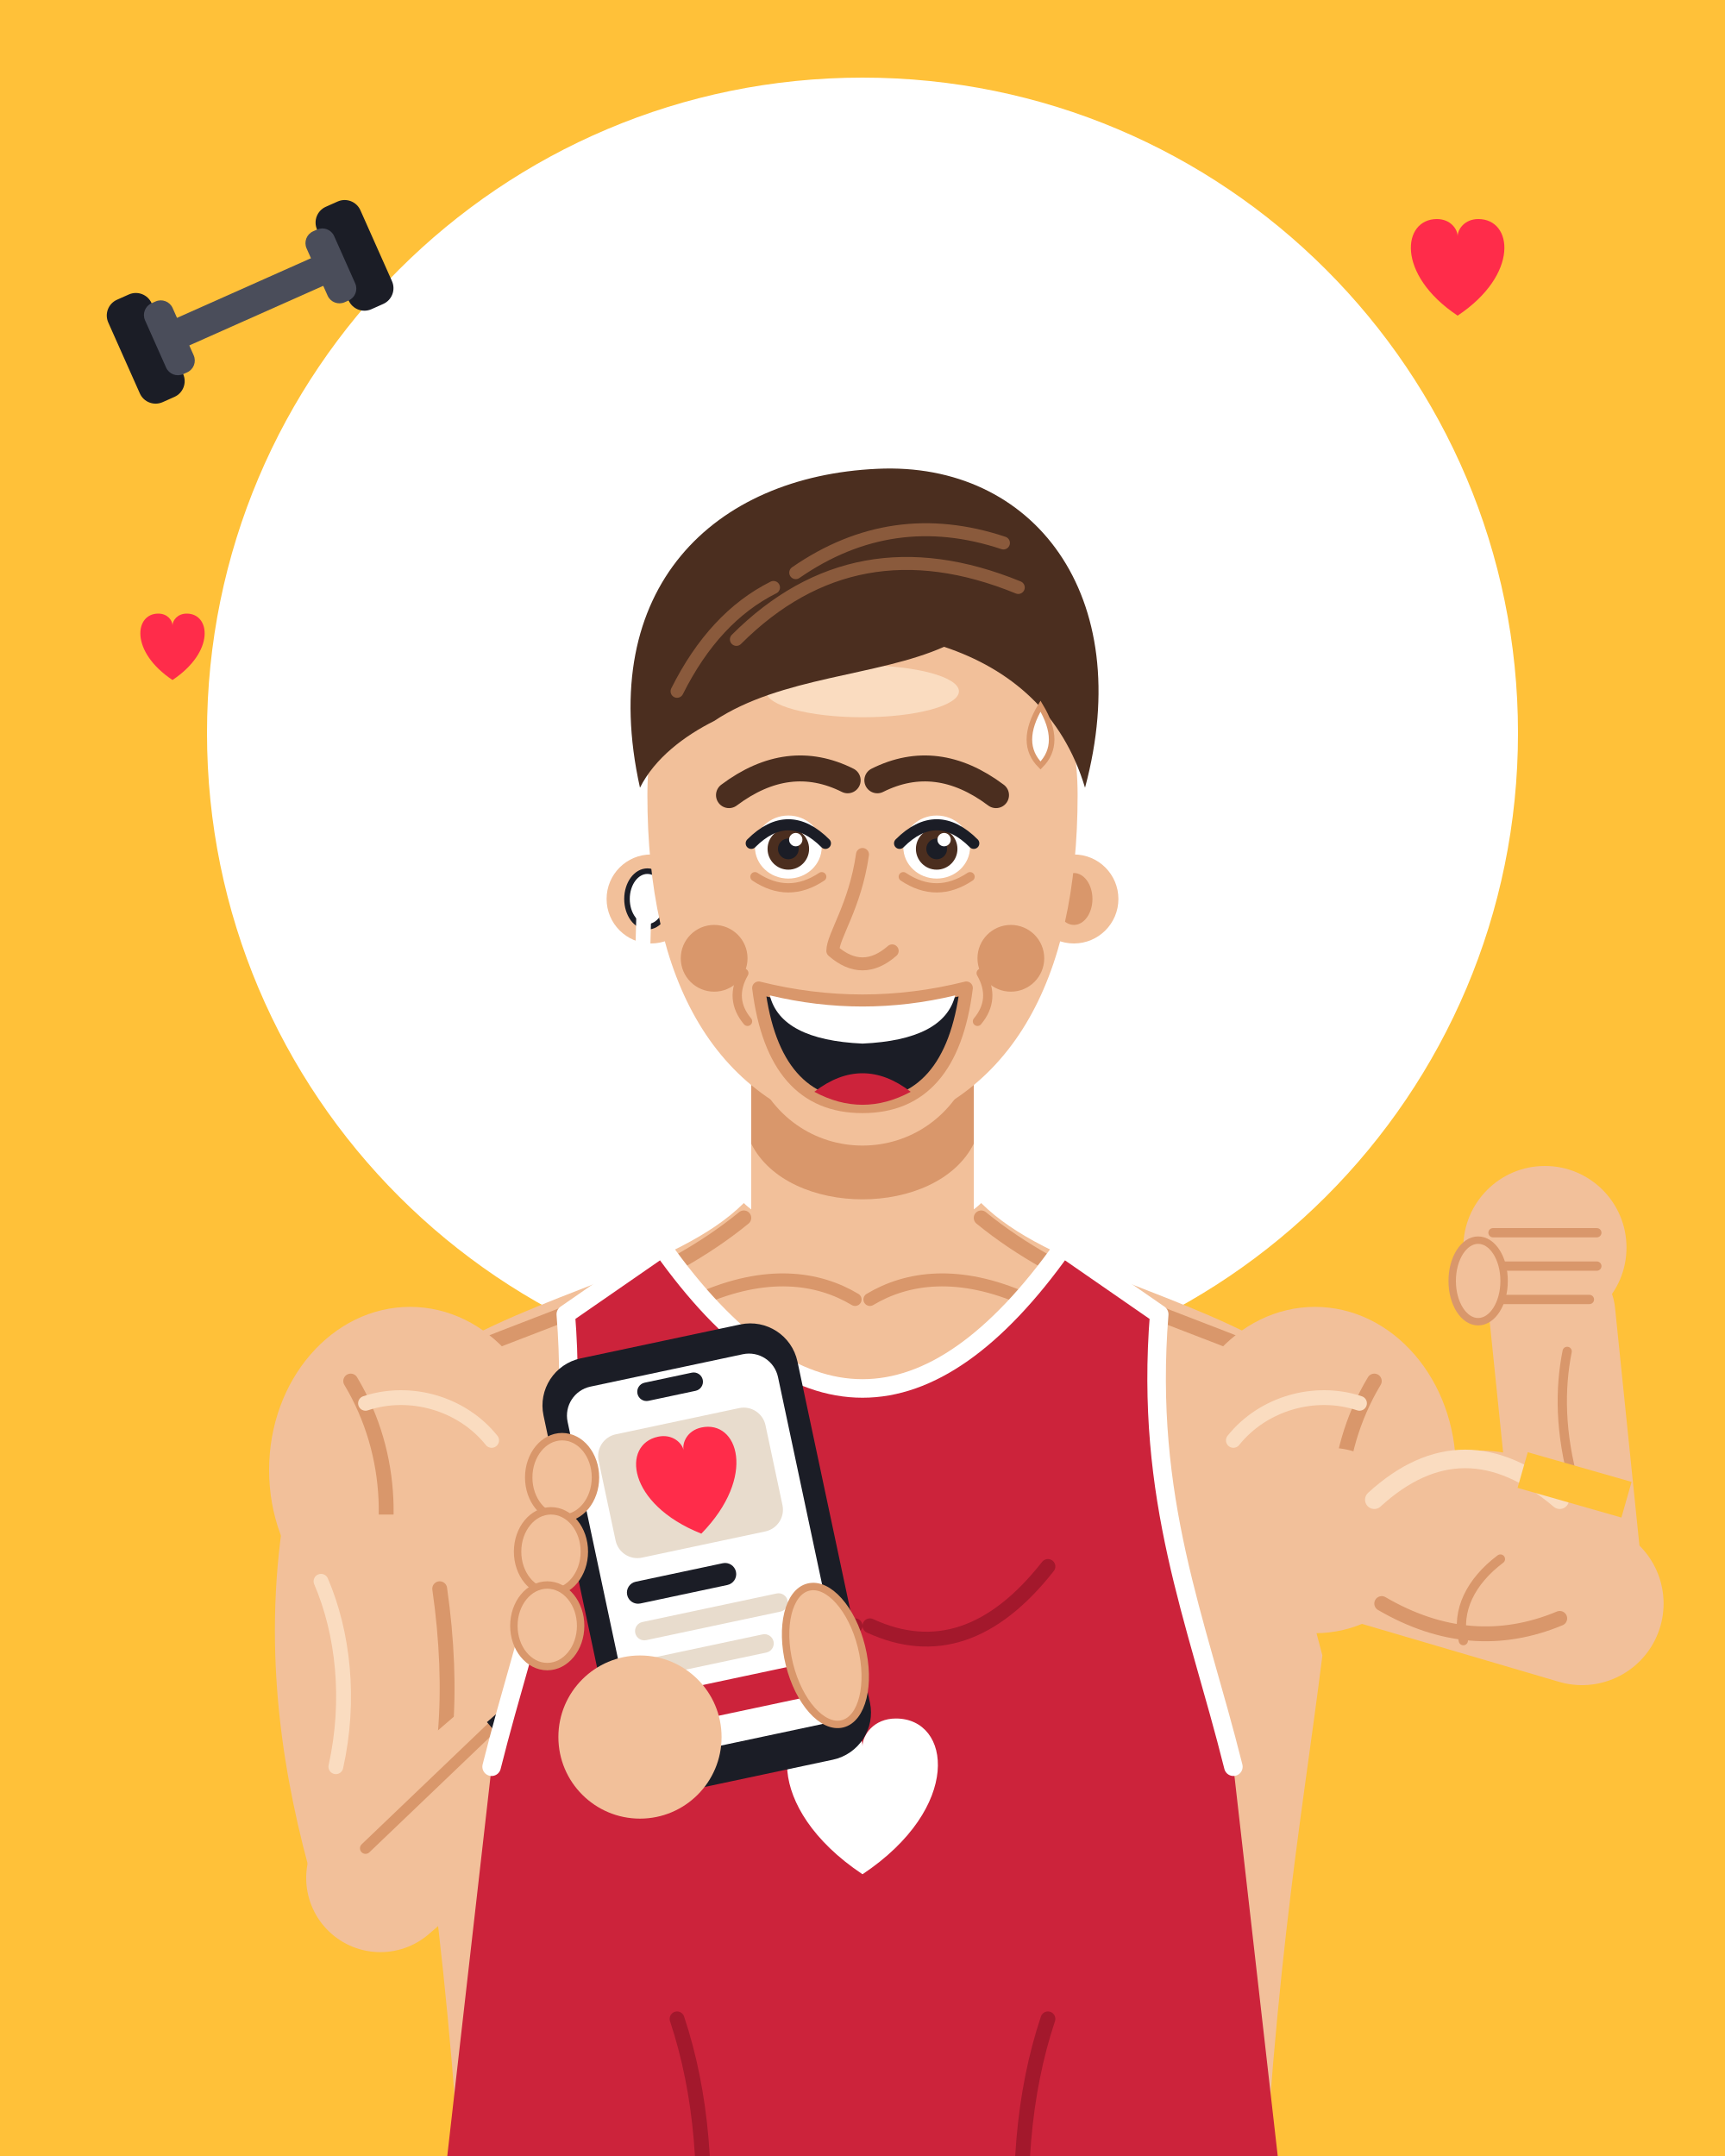
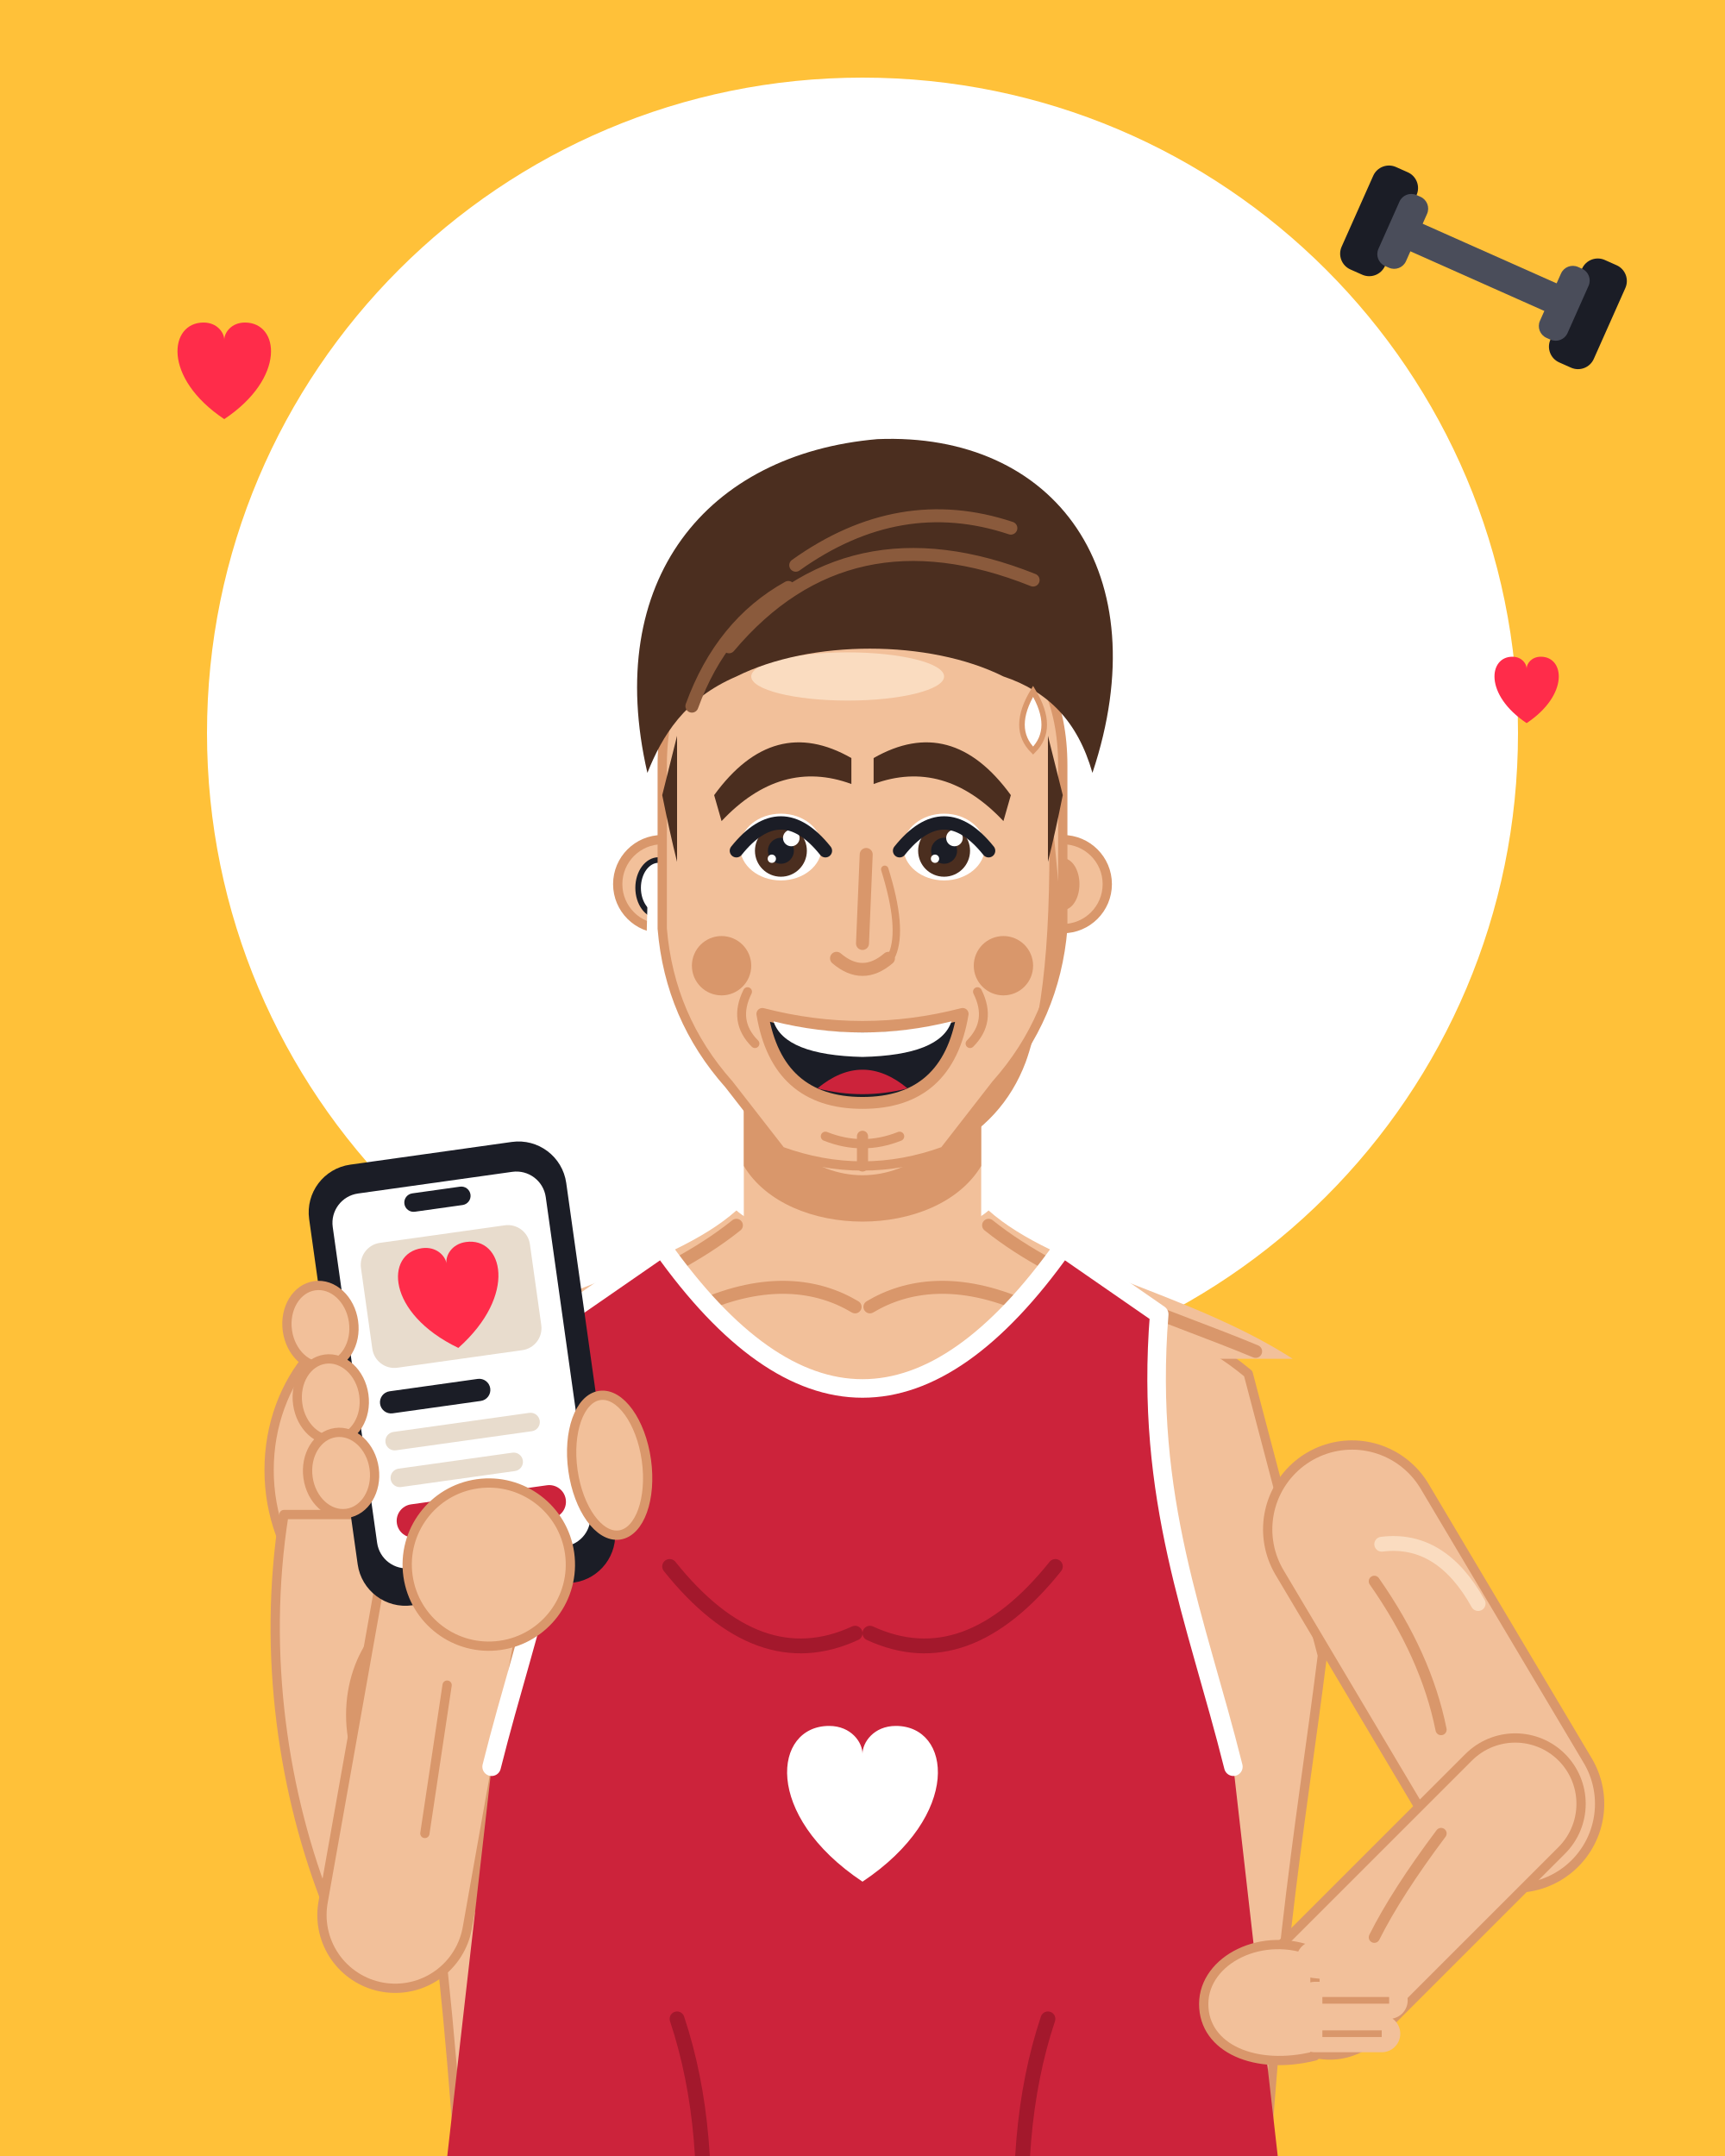
<svg xmlns="http://www.w3.org/2000/svg" viewBox="0 0 400 500" role="img">
  <rect width="400" height="500" fill="#FFC139" />
  <circle cx="200" cy="170" r="152" fill="#FFFFFF" />
-   <g transform="translate(58 70) rotate(-24)">
+   <g transform="translate(344 62) rotate(24)">
    <rect x="-22" y="-3.5" width="44" height="7" rx="3" fill="#4A4D5A" />
    <rect x="-32" y="-13" width="11" height="26" rx="4" fill="#1B1D26" />
    <rect x="-24" y="-9" width="7" height="18" rx="3" fill="#4A4D5A" />
    <rect x="21" y="-13" width="11" height="26" rx="4" fill="#1B1D26" />
    <rect x="17" y="-9" width="7" height="18" rx="3" fill="#4A4D5A" />
  </g>
-   <path d="M0 14 C-18 2 -16 -14 -6 -14 C-2 -14 0 -11 0 -9 C0 -11 2 -14 6 -14 C16 -14 18 2 0 14 Z" transform="translate(338 62) scale(0.8)" fill="#FF2C4A" />
-   <path d="M0 14 C-18 2 -16 -14 -6 -14 C-2 -14 0 -11 0 -9 C0 -11 2 -14 6 -14 C16 -14 18 2 0 14 Z" transform="translate(40 150) scale(0.55)" fill="#FF2C4A" />
-   <path d="M0 -12 Q2 -2 12 0 Q2 2 0 12 Q-2 2 -12 0 Q-2 -2 0 -12 Z" transform="translate(310 120) scale(0.9)" fill="#FFFFFF" />
-   <path d="M0 -12 Q2 -2 12 0 Q2 2 0 12 Q-2 2 -12 0 Q-2 -2 0 -12 Z" transform="translate(96 120) scale(0.6)" fill="#FFFFFF" />
+   <path d="M0 14 C-18 2 -16 -14 -6 -14 C-2 -14 0 -11 0 -9 C0 -11 2 -14 6 -14 C16 -14 18 2 0 14 Z" transform="translate(52 86) scale(0.8)" fill="#FF2C4A" />
+   <path d="M0 14 C-18 2 -16 -14 -6 -14 C-2 -14 0 -11 0 -9 C0 -11 2 -14 6 -14 C16 -14 18 2 0 14 Z" transform="translate(354 160) scale(0.55)" fill="#FF2C4A" />
+   <path d="M0 -12 Q2 -2 12 0 Q2 2 0 12 Q-2 2 -12 0 Q-2 -2 0 -12 Z" transform="translate(318 112) scale(0.9)" fill="#FFFFFF" />
+   <path d="M0 -12 Q2 -2 12 0 Q2 2 0 12 Q-2 2 -12 0 Q-2 -2 0 -12 Z" transform="translate(60 190) scale(0.6)" fill="#FFFFFF" />
  <g transform="translate(28 64) scale(0.86)">
-     <path d="M96 296 C120 276 160 268 200 268 C240 268 280 276 304 296 L324 372 C318 420 310 460 306 560 L94 560 C90 460 82 420 76 372 Z" fill="#F2C09A" />
-     <path d="M170 212 L170 262 C170 278 230 278 230 262 L230 212 Z" fill="#F2C09A" />
-     <path d="M170 212 C180 242 220 242 230 212 L230 234 C220 254 180 254 170 234 Z" fill="#D9976B" />
-     <path d="M168 250 C150 268 112 274 84 292 L316 292 C288 274 250 268 232 250 C220 262 180 262 168 250 Z" fill="#F2C09A" />
-     <path d="M168 254 C146 272 118 280 94 290 M232 254 C254 272 282 280 306 290" fill="none" stroke="#D9976B" stroke-width="4" stroke-linecap="round" />
-     <path d="M156 276 C174 268 188 270 198 276 M244 276 C226 268 212 270 202 276" fill="none" stroke="#D9976B" stroke-width="3.5" stroke-linecap="round" />
-     <ellipse cx="78" cy="322" rx="38" ry="44" fill="#F2C09A" />
-     <ellipse cx="322" cy="322" rx="38" ry="44" fill="#F2C09A" />
-     <path d="M62 298 C74 318 74 342 66 360 M338 298 C326 318 326 342 334 360" fill="none" stroke="#D9976B" stroke-width="4" stroke-linecap="round" />
-     <path d="M66 304 C78 300 92 304 100 314 M334 304 C322 300 308 304 300 314" fill="none" stroke="#FADCC0" stroke-width="4" stroke-linecap="round" />
-     <path d="M44 334 C38 372 44 406 52 434 L92 434 C98 404 100 366 112 334 Z" fill="#F2C09A" />
-     <path d="M86 354 C90 382 88 406 80 426" fill="none" stroke="#D9976B" stroke-width="4" stroke-linecap="round" />
-     <path d="M54 352 C60 366 62 384 58 402" fill="none" stroke="#FADCC0" stroke-width="4" stroke-linecap="round" />
-     <path d="M70 432 L128 382" fill="none" stroke="#F2C09A" stroke-width="40" stroke-linecap="round" />
-     <path d="M66 424 L112 380" fill="none" stroke="#D9976B" stroke-width="3" stroke-linecap="round" />
-     <path d="M104 396 L120 382" stroke="#1B1D26" stroke-width="16" />
-     <circle cx="111" cy="389" r="5.5" fill="#FFFFFF" />
-     <path d="M326 338 L394 358" fill="none" stroke="#F2C09A" stroke-width="44" stroke-linecap="round" />
-     <path d="M394 358 L386 280" fill="none" stroke="#F2C09A" stroke-width="34" stroke-linecap="round" />
-     <ellipse cx="362" cy="338" rx="32" ry="21" transform="rotate(-8 362 338)" fill="#F2C09A" />
-     <path d="M338 330 Q362 308 388 330" fill="none" stroke="#FADCC0" stroke-width="5" stroke-linecap="round" />
-     <path d="M340 358 Q364 372 388 362" fill="none" stroke="#D9976B" stroke-width="4" stroke-linecap="round" />
-     <path d="M372 346 C364 352 360 360 362 368 M392 326 C388 312 388 300 390 290" fill="none" stroke="#D9976B" stroke-width="2.5" stroke-linecap="round" />
-     <path d="M378 322 L406 330" stroke="#FFC139" stroke-width="10" />
-     <circle cx="384" cy="262" r="22" fill="#F2C09A" />
-     <path d="M370 258 L398 258 M370 267 L398 267 M372 276 L396 276" fill="none" stroke="#D9976B" stroke-width="2.5" stroke-linecap="round" />
-     <ellipse cx="366" cy="271" rx="7" ry="11" fill="#F2C09A" stroke="#D9976B" stroke-width="2" />
+     <path d="M96 296 C120 276 160 268 200 268 C240 268 280 276 304 296 L324 372 C318 420 310 460 306 560 L94 560 C90 460 82 420 76 372 Z" fill="#F2C09A" stroke="#D9976B" stroke-width="2.5" stroke-linejoin="round" stroke-linecap="round" />
+     <path d="M168 214 L168 266 C168 282 232 282 232 266 L232 214 Z" fill="#F2C09A" />
+     <path d="M168 214 C180 252 220 252 232 214 L232 240 C220 260 180 260 168 240 Z" fill="#D9976B" />
+     <path d="M166 252 C148 268 112 274 84 292 L316 292 C288 274 252 268 234 252 C220 264 180 264 166 252 Z" fill="#F2C09A" />
+     <path d="M166 256 C146 272 118 280 94 290 M234 256 C254 272 282 280 306 290 M156 278 C174 270 188 272 198 278 M244 278 C226 270 212 272 202 278" fill="none" stroke="#D9976B" stroke-width="3.5" stroke-linecap="round" />
+     <ellipse cx="78" cy="322" rx="38" ry="44" fill="#F2C09A" stroke="#D9976B" stroke-width="2.5" stroke-linejoin="round" stroke-linecap="round" />
+     <path d="M66 304 C78 300 92 304 100 314" fill="none" stroke="#FADCC0" stroke-width="4" stroke-linecap="round" />
+     <path d="M44 334 C38 372 44 410 56 440 L98 440 C102 406 102 366 112 334 Z" fill="#F2C09A" stroke="#D9976B" stroke-width="2.5" stroke-linejoin="round" stroke-linecap="round" />
+     <ellipse cx="86" cy="388" rx="24" ry="30" fill="#F2C09A" stroke="#D9976B" stroke-width="2.5" stroke-linejoin="round" stroke-linecap="round" />
+     <path d="M72 372 Q86 360 100 372" fill="none" stroke="#FADCC0" stroke-width="4" stroke-linecap="round" />
+     <path d="M78 410 Q88 418 98 410" fill="none" stroke="#D9976B" stroke-width="3" stroke-linecap="round" />
+     <path d="M74 442 L90 352" fill="none" stroke="#D9976B" stroke-width="42" stroke-linecap="round" />
+     <path d="M74 442 L90 352" fill="none" stroke="#F2C09A" stroke-width="37" stroke-linecap="round" />
+     <path d="M82 420 L88 380" fill="none" stroke="#D9976B" stroke-width="2.5" stroke-linecap="round" />
    <path d="M120 280 L146 262 Q200 338 254 262 L280 280 C276 330 290 362 300 402 L318 560 L82 560 L100 402 C110 362 124 330 120 280 Z" fill="#CC233B" />
    <path d="M120 280 L146 262 Q200 338 254 262 L280 280 M120 280 C124 330 110 362 100 402 M280 280 C276 330 290 362 300 402" fill="none" stroke="#FFFFFF" stroke-width="5" stroke-linejoin="round" stroke-linecap="round" />
-     <path d="M150 348 Q172 376 198 364 M250 348 Q228 376 202 364 M150 470 Q160 500 156 540 M250 470 Q240 500 244 540" fill="none" stroke="#A3182C" stroke-width="4" stroke-linecap="round" />
-     <path d="M0 14 C-18 2 -16 -14 -6 -14 C-2 -14 0 -11 0 -9 C0 -11 2 -14 6 -14 C16 -14 18 2 0 14 Z" transform="translate(200 410) scale(1.5)" fill="#FFFFFF" />
-     <circle cx="143" cy="168" r="12" fill="#F2C09A" />
-     <circle cx="257" cy="168" r="12" fill="#F2C09A" />
-     <ellipse cx="143" cy="168" rx="5" ry="7" fill="#D9976B" />
-     <ellipse cx="257" cy="168" rx="5" ry="7" fill="#D9976B" />
-     <ellipse cx="142" cy="168" rx="5.5" ry="7.5" fill="#FFFFFF" stroke="#1B1D26" stroke-width="1.5" />
-     <path d="M141 173 L140.5 192" stroke="#FFFFFF" stroke-width="4" stroke-linecap="round" />
-     <path d="M142 140 C142 100 168 90 200 90 C232 90 258 100 258 140 C258 190 240 224 200 232 C160 224 142 190 142 140 Z" fill="#F2C09A" />
-     <ellipse cx="200" cy="112" rx="26" ry="7" fill="#FADCC0" />
-     <path d="M140 138 C128 84 160 54 204 52 C246 50 274 86 260 138 C254 118 240 106 222 100 C204 108 178 108 160 120 C152 124 144 130 140 138 Z" fill="#4B2E1F" />
-     <path d="M166 98 Q198 66 242 84 M182 80 Q208 62 238 72 M150 112 Q160 92 176 84" fill="none" stroke="#8A5A3C" stroke-width="3.5" stroke-linecap="round" />
-     <path d="M164 140 Q180 128 196 136 M204 136 Q220 128 236 140" fill="none" stroke="#4B2E1F" stroke-width="7" stroke-linecap="round" />
-     <ellipse cx="180" cy="154" rx="9" ry="8.5" fill="#FFFFFF" />
-     <circle cx="180" cy="154.5" r="5.6" fill="#4B2E1F" />
-     <circle cx="180" cy="154.5" r="2.8" fill="#1B1D26" />
-     <circle cx="182" cy="152" r="1.8" fill="#FFFFFF" />
-     <path d="M170 153 Q180 143 190 153" fill="none" stroke="#1B1D26" stroke-width="3" stroke-linecap="round" />
-     <path d="M171 162 Q180 168 189 162" fill="none" stroke="#D9976B" stroke-width="2.5" stroke-linecap="round" />
-     <ellipse cx="220" cy="154" rx="9" ry="8.5" fill="#FFFFFF" />
-     <circle cx="220" cy="154.5" r="5.6" fill="#4B2E1F" />
-     <circle cx="220" cy="154.5" r="2.8" fill="#1B1D26" />
-     <circle cx="222" cy="152" r="1.8" fill="#FFFFFF" />
-     <path d="M210 153 Q220 143 230 153" fill="none" stroke="#1B1D26" stroke-width="3" stroke-linecap="round" />
-     <path d="M211 162 Q220 168 229 162" fill="none" stroke="#D9976B" stroke-width="2.5" stroke-linecap="round" />
-     <path d="M200 156 C198 170 192 178 192 182 Q200 189 208 182" fill="none" stroke="#D9976B" stroke-width="3.5" stroke-linecap="round" stroke-linejoin="round" />
-     <circle cx="160" cy="184" r="9" fill="#D9976B" />
-     <circle cx="240" cy="184" r="9" fill="#D9976B" />
-     <path d="M172 192 Q200 199 228 192 Q224 224 200 224 Q176 224 172 192 Z" fill="#1B1D26" stroke="#D9976B" stroke-width="3.5" stroke-linejoin="round" />
-     <path d="M175 194 Q200 200 225 194 Q222 206 200 207 Q178 206 175 194 Z" fill="#FFFFFF" />
-     <path d="M187 220 Q200 210 213 220 Q200 227 187 220 Z" fill="#CC233B" />
-     <path d="M168 188 Q164 195 169 201 M232 188 Q236 195 231 201" fill="none" stroke="#D9976B" stroke-width="2.5" stroke-linecap="round" />
-     <path d="M248 116 Q254 126 248 132 Q242 126 248 116 Z" fill="#FFFFFF" stroke="#D9976B" stroke-width="1.5" />
-     <g transform="rotate(-12 158 346)">
-       <rect x="123" y="286" width="70" height="120" rx="13" fill="#1B1D26" />
-       <rect x="129" y="294" width="58" height="102" rx="8" fill="#FFFFFF" />
-       <rect x="149" y="296" width="18" height="5" rx="2.5" fill="#1B1D26" />
-       <rect x="135" y="308" width="46" height="34" rx="6" fill="#E8DCCD" />
-       <path d="M0 14 C-18 2 -16 -14 -6 -14 C-2 -14 0 -11 0 -9 C0 -11 2 -14 6 -14 C16 -14 18 2 0 14 Z" transform="translate(158 325) scale(1.0)" fill="#FF2C4A" />
-       <rect x="135" y="348" width="30" height="6" rx="3" fill="#1B1D26" />
-       <rect x="135" y="359" width="42" height="5" rx="2.5" fill="#E8DCCD" />
-       <rect x="135" y="369" width="36" height="5" rx="2.5" fill="#E8DCCD" />
-       <rect x="135" y="379" width="46" height="9" rx="4.5" fill="#CC233B" />
+     <path d="M148 348 Q172 378 198 366 M252 348 Q228 378 202 366 M150 470 Q160 500 156 540 M250 470 Q240 500 244 540" fill="none" stroke="#A3182C" stroke-width="4" stroke-linecap="round" />
+     <path d="M0 14 C-18 2 -16 -14 -6 -14 C-2 -14 0 -11 0 -9 C0 -11 2 -14 6 -14 C16 -14 18 2 0 14 Z" transform="translate(200 412) scale(1.5)" fill="#FFFFFF" />
+     <path d="M332 338 L376 412" fill="none" stroke="#D9976B" stroke-width="48" stroke-linecap="round" />
+     <path d="M332 338 L376 412" fill="none" stroke="#F2C09A" stroke-width="43" stroke-linecap="round" />
+     <path d="M376 412 L326 462" fill="none" stroke="#D9976B" stroke-width="38" stroke-linecap="round" />
+     <path d="M376 412 L326 462" fill="none" stroke="#F2C09A" stroke-width="33" stroke-linecap="round" />
+     <path d="M338 352 Q352 372 356 392 M356 420 Q344 436 338 448" fill="none" stroke="#D9976B" stroke-width="3" stroke-linecap="round" />
+     <path d="M340 342 Q356 340 366 358" fill="none" stroke="#FADCC0" stroke-width="4" stroke-linecap="round" />
+     <g transform="translate(318 466) scale(-1 1)">
+       <path d="M-4 -14 C10 -20 26 -12 26 0 C26 12 12 18 -4 14 Z" fill="#F2C09A" stroke="#D9976B" stroke-width="2.5" stroke-linejoin="round" stroke-linecap="round" />
+       <path d="M-22 -10 L-4 -12 M-24 -1 L-4 -1 M-22 8 L-4 8" fill="none" stroke="#F2C09A" stroke-width="10" stroke-linecap="round" />
+       <path d="M-24 -1 L-6 -1 M-22 8 L-6 8" fill="none" stroke="#D9976B" stroke-width="1.8" />
    </g>
-     <ellipse cx="119" cy="324" rx="9" ry="11" fill="#F2C09A" stroke="#D9976B" stroke-width="2" />
-     <ellipse cx="116" cy="344" rx="9" ry="11" fill="#F2C09A" stroke="#D9976B" stroke-width="2" />
-     <ellipse cx="115" cy="364" rx="9" ry="11" fill="#F2C09A" stroke="#D9976B" stroke-width="2" />
-     <circle cx="140" cy="394" r="22" fill="#F2C09A" />
-     <ellipse cx="190" cy="372" rx="10" ry="19" transform="rotate(-14 190 372)" fill="#F2C09A" stroke="#D9976B" stroke-width="2" />
+     <circle cx="146" cy="164" r="12" fill="#F2C09A" stroke="#D9976B" stroke-width="2.5" stroke-linejoin="round" stroke-linecap="round" />
+     <circle cx="254" cy="164" r="12" fill="#F2C09A" stroke="#D9976B" stroke-width="2.5" stroke-linejoin="round" stroke-linecap="round" />
+     <ellipse cx="146" cy="164" rx="4.5" ry="7" fill="#D9976B" />
+     <ellipse cx="254" cy="164" rx="4.5" ry="7" fill="#D9976B" />
+     <ellipse cx="145" cy="165" rx="5.5" ry="7.5" fill="#FFFFFF" stroke="#1B1D26" stroke-width="1.5" />
+     <path d="M144 170 L143.5 189" stroke="#FFFFFF" stroke-width="4" stroke-linecap="round" />
+     <path d="M146 132 C146 98 170 86 200 86 C230 86 254 98 254 132 L254 176 Q252 200 236 218 L222 236 Q200 244 178 236 L164 218 Q148 200 146 176 Z" fill="#F2C09A" stroke="#D9976B" stroke-width="2.5" stroke-linejoin="round" stroke-linecap="round" />
+     <path d="M250 134 L254 176 Q252 200 236 218 L222 236 Q238 228 244 212 Q252 190 250 134 Z" fill="#D9976B" />
+     <path d="M200 232 L200 240" stroke="#D9976B" stroke-width="3" stroke-linecap="round" />
+     <ellipse cx="196" cy="108" rx="26" ry="6.5" fill="#FADCC0" />
+     <path d="M150 124 L150 158 Q148 150 146 140 Z M250 124 L250 158 Q252 150 254 140 Z" fill="#4B2E1F" />
+     <path d="M142 134 C130 82 158 48 204 44 C252 42 280 80 262 134 C258 120 250 112 238 108 C218 98 186 98 166 108 C152 114 146 124 142 134 Z" fill="#4B2E1F" />
+     <path d="M164 100 Q196 62 246 82 M182 78 Q210 58 240 68 M154 116 Q162 94 180 84 " fill="none" stroke="#8A5A3C" stroke-width="3.5" stroke-linecap="round" />
+     <path d="M160 140 Q176 118 197 130 L197 137 Q178 130 162 147 Z M240 140 Q224 118 203 130 L203 137 Q222 130 238 147 Z" fill="#4B2E1F" />
+     <ellipse cx="178" cy="154" rx="11" ry="9" fill="#FFFFFF" />
+     <circle cx="178" cy="155" r="7" fill="#4B2E1F" />
+     <circle cx="178" cy="155" r="3.5" fill="#1B1D26" />
+     <circle cx="180.8" cy="151.55" r="2.24" fill="#FFFFFF" />
+     <circle cx="175.55" cy="157.15" r="1.12" fill="#FFFFFF" />
+     <path d="M166 155 Q178 140 190 155" fill="none" stroke="#1B1D26" stroke-width="3.6" stroke-linecap="round" />
+     <ellipse cx="222" cy="154" rx="11" ry="9" fill="#FFFFFF" />
+     <circle cx="222" cy="155" r="7" fill="#4B2E1F" />
+     <circle cx="222" cy="155" r="3.5" fill="#1B1D26" />
+     <circle cx="224.8" cy="151.55" r="2.24" fill="#FFFFFF" />
+     <circle cx="219.55" cy="157.15" r="1.12" fill="#FFFFFF" />
+     <path d="M210 155 Q222 140 234 155" fill="none" stroke="#1B1D26" stroke-width="3.6" stroke-linecap="round" />
+     <path d="M201 156 L200 180 M193 184 Q200 190 207 184" fill="none" stroke="#D9976B" stroke-width="3.5" stroke-linecap="round" stroke-linejoin="round" />
+     <path d="M206 160 Q211 176 208 183" fill="none" stroke="#D9976B" stroke-width="2" stroke-linecap="round" />
+     <circle cx="162" cy="186" r="8" fill="#D9976B" />
+     <circle cx="238" cy="186" r="8" fill="#D9976B" />
+     <path d="M173 199 Q200 206 227 199 Q223 223 200 223 Q177 223 173 199 Z" fill="#1B1D26" stroke="#D9976B" stroke-width="3.2" stroke-linejoin="round" />
+     <path d="M176 201 Q200 207 224 201 Q221 210.12 200 210.6 Q179 210.12 176 201 Z" fill="#FFFFFF" />
+     <path d="M187.85 219.08 Q200 209.0 212.15 219.08 Q200 222.2 187.85 219.08 Z" fill="#CC233B" />
+     <path d="M169 193 Q165 201 171 207 M231 193 Q235 201 229 207" fill="none" stroke="#D9976B" stroke-width="2.4" stroke-linecap="round" />
+     <path d="M190 232 Q200 236 210 232" fill="none" stroke="#D9976B" stroke-width="2.5" stroke-linecap="round" />
+     <path d="M246 112 Q252 122 246 128 Q240 122 246 112 Z" fill="#FFFFFF" stroke="#D9976B" stroke-width="1.5" />
+     <g transform="rotate(-8 92 296)">
+       <rect x="57" y="236" width="70" height="120" rx="13" fill="#1B1D26" />
+       <rect x="63" y="244" width="58" height="102" rx="8" fill="#FFFFFF" />
+       <rect x="83" y="246" width="18" height="5" rx="2.5" fill="#1B1D26" />
+       <rect x="69" y="258" width="46" height="34" rx="6" fill="#E8DCCD" />
+       <path d="M0 14 C-18 2 -16 -14 -6 -14 C-2 -14 0 -11 0 -9 C0 -11 2 -14 6 -14 C16 -14 18 2 0 14 Z" transform="translate(92 275) scale(1.0)" fill="#FF2C4A" />
+       <rect x="69" y="298" width="30" height="6" rx="3" fill="#1B1D26" />
+       <rect x="69" y="309" width="42" height="5" rx="2.5" fill="#E8DCCD" />
+       <rect x="69" y="319" width="36" height="5" rx="2.5" fill="#E8DCCD" />
+       <rect x="69" y="329" width="46" height="9" rx="4.5" fill="#CC233B" />
+     </g>
+     <g transform="rotate(-8 92 296)">
+       <ellipse cx="56" cy="278" rx="9" ry="11" fill="#F2C09A" stroke="#D9976B" stroke-width="2.5" stroke-linejoin="round" stroke-linecap="round" />
+       <ellipse cx="56" cy="298" rx="9" ry="11" fill="#F2C09A" stroke="#D9976B" stroke-width="2.5" stroke-linejoin="round" stroke-linecap="round" />
+       <ellipse cx="56" cy="318" rx="9" ry="11" fill="#F2C09A" stroke="#D9976B" stroke-width="2.5" stroke-linejoin="round" stroke-linecap="round" />
+       <circle cx="92" cy="348" r="22" fill="#F2C09A" stroke="#D9976B" stroke-width="2.5" stroke-linejoin="round" stroke-linecap="round" />
+       <ellipse cx="128" cy="326" rx="10" ry="19" fill="#F2C09A" stroke="#D9976B" stroke-width="2.5" stroke-linejoin="round" stroke-linecap="round" />
+     </g>
  </g>
</svg>
